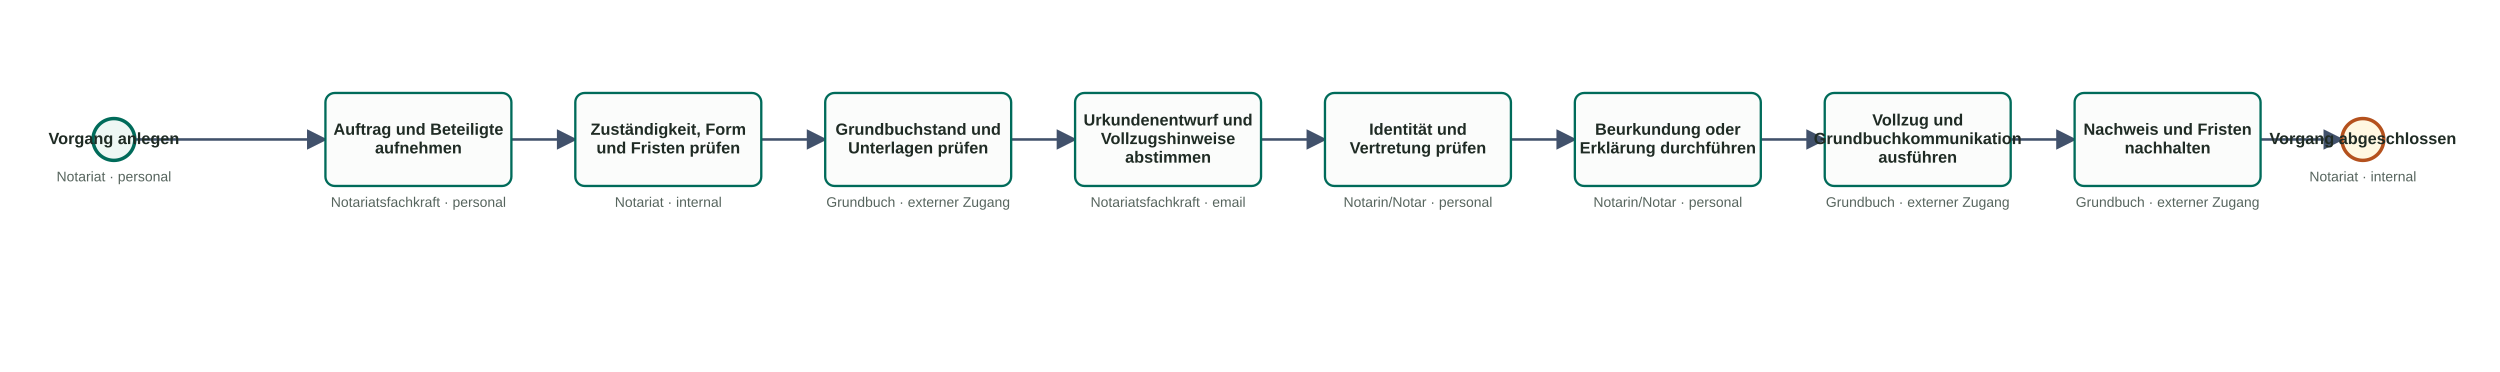
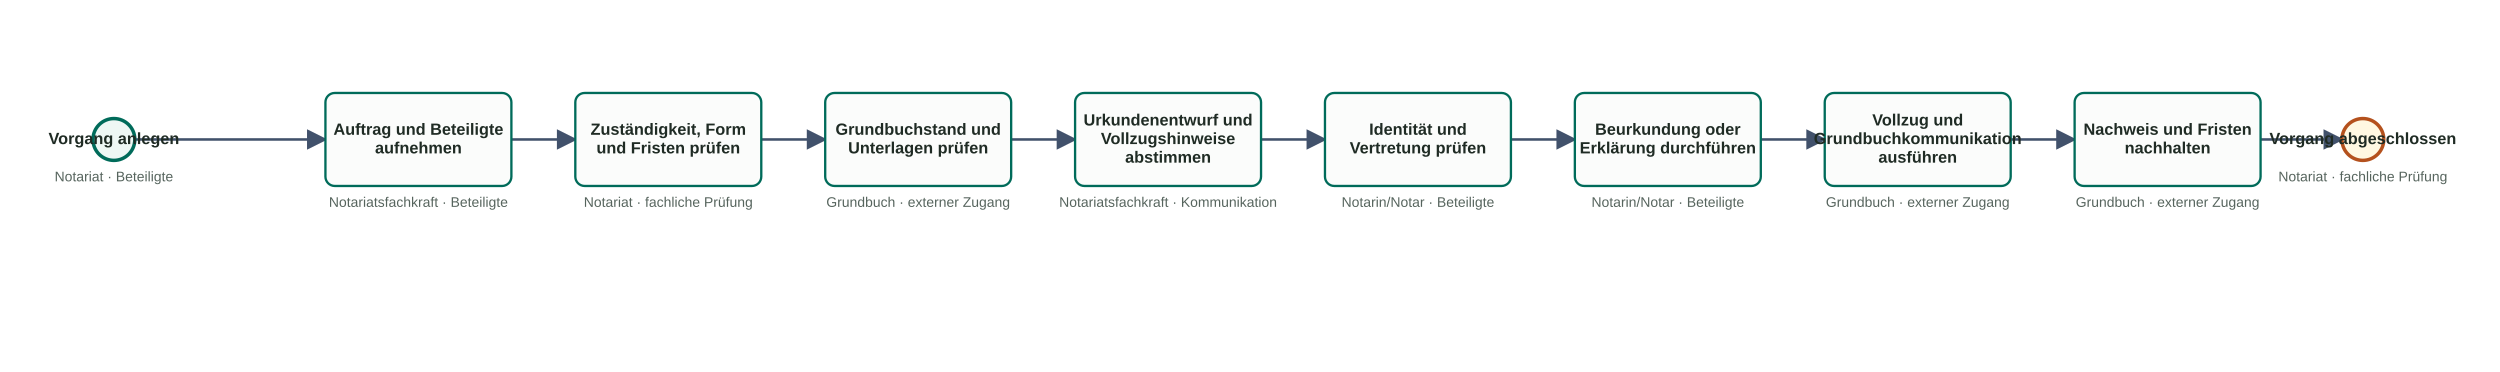
<svg xmlns="http://www.w3.org/2000/svg" class="bpmn-svg" width="2151" height="320" viewBox="50 58 2151 320" role="img" aria-label="Schenkungsvertrag / Übertragungsvertrag">
  <style>
  svg { background: #ffffff; font-family: Arial, Helvetica, sans-serif; }
  .flow { fill: none; stroke: #41516b; stroke-width: 2.2; }
  .flow-label { font-size: 13px; fill: #41516b; text-anchor: middle; font-weight: 700; }
  .node.task rect { fill: #fbfcfb; stroke: #006b5a; stroke-width: 2; }
  .node.event circle { fill: #eef7f4; stroke: #006b5a; stroke-width: 3; }
  .node.event.end circle { fill: #fff8e2; stroke: #b4511d; }
  .node.gateway polygon { fill: #fff8e2; stroke: #b4511d; stroke-width: 2; }
  .node-label { text-anchor: middle; dominant-baseline: middle; font-size: 14px; font-weight: 700; fill: #1f2b24; }
  .node-badge { text-anchor: middle; font-size: 12px; fill: #56645d; }
</style>
  <defs>
    <marker id="arrow" viewBox="0 0 10 10" refX="9" refY="5" markerWidth="8" markerHeight="8" orient="auto-start-reverse">
      <path d="M 0 0 L 10 5 L 0 10 z" fill="#41516b" />
    </marker>
  </defs>
  <polyline class="flow" points="166,178 330,178" marker-end="url(#arrow)" />
  <polyline class="flow" points="490,178 545,178" marker-end="url(#arrow)" />
  <polyline class="flow" points="705,178 760,178" marker-end="url(#arrow)" />
  <polyline class="flow" points="920,178 975,178" marker-end="url(#arrow)" />
  <polyline class="flow" points="1135,178 1190,178" marker-end="url(#arrow)" />
  <polyline class="flow" points="1350,178 1405,178" marker-end="url(#arrow)" />
  <polyline class="flow" points="1565,178 1620,178" marker-end="url(#arrow)" />
  <polyline class="flow" points="1780,178 1835,178" marker-end="url(#arrow)" />
  <polyline class="flow" points="1995,178 2065,178" marker-end="url(#arrow)" />
  <g class="node event start">
    <circle cx="148" cy="178" r="18" />
    <text class="node-label" x="148" y="178">Vorgang anlegen</text>
-     <text class="node-badge" x="148" y="214">Notariat · personal</text>
+     <text class="node-badge" x="148" y="214">Notariat · Beteiligte</text>
  </g>
  <g class="node task userTask">
    <rect x="330" y="138" width="160" height="80" rx="8" />
    <text class="node-label" x="410" y="170">Auftrag und Beteiligte</text>
    <text class="node-label" x="410" y="186">aufnehmen</text>
-     <text class="node-badge" x="410" y="236">Notariatsfachkraft · personal</text>
+     <text class="node-badge" x="410" y="236">Notariatsfachkraft · Beteiligte</text>
  </g>
  <g class="node task businessRuleTask">
    <rect x="545" y="138" width="160" height="80" rx="8" />
    <text class="node-label" x="625" y="170">Zuständigkeit, Form</text>
    <text class="node-label" x="625" y="186">und Fristen prüfen</text>
-     <text class="node-badge" x="625" y="236">Notariat · internal</text>
+     <text class="node-badge" x="625" y="236">Notariat · fachliche Prüfung</text>
  </g>
  <g class="node task userTask">
    <rect x="760" y="138" width="160" height="80" rx="8" />
    <text class="node-label" x="840" y="170">Grundbuchstand und</text>
    <text class="node-label" x="840" y="186">Unterlagen prüfen</text>
    <text class="node-badge" x="840" y="236">Grundbuch · externer Zugang</text>
  </g>
  <g class="node task userTask">
    <rect x="975" y="138" width="160" height="80" rx="8" />
    <text class="node-label" x="1055" y="162">Urkundenentwurf und</text>
    <text class="node-label" x="1055" y="178">Vollzugshinweise</text>
    <text class="node-label" x="1055" y="194">abstimmen</text>
-     <text class="node-badge" x="1055" y="236">Notariatsfachkraft · email</text>
+     <text class="node-badge" x="1055" y="236">Notariatsfachkraft · Kommunikation</text>
  </g>
  <g class="node task manualTask">
    <rect x="1190" y="138" width="160" height="80" rx="8" />
    <text class="node-label" x="1270" y="170">Identität und</text>
    <text class="node-label" x="1270" y="186">Vertretung prüfen</text>
-     <text class="node-badge" x="1270" y="236">Notarin/Notar · personal</text>
+     <text class="node-badge" x="1270" y="236">Notarin/Notar · Beteiligte</text>
  </g>
  <g class="node task manualTask">
    <rect x="1405" y="138" width="160" height="80" rx="8" />
    <text class="node-label" x="1485" y="170">Beurkundung oder</text>
    <text class="node-label" x="1485" y="186">Erklärung durchführen</text>
-     <text class="node-badge" x="1485" y="236">Notarin/Notar · personal</text>
+     <text class="node-badge" x="1485" y="236">Notarin/Notar · Beteiligte</text>
  </g>
  <g class="node task sendTask">
    <rect x="1620" y="138" width="160" height="80" rx="8" />
    <text class="node-label" x="1700" y="162">Vollzug und</text>
    <text class="node-label" x="1700" y="178">Grundbuchkommunikation</text>
    <text class="node-label" x="1700" y="194">ausführen</text>
    <text class="node-badge" x="1700" y="236">Grundbuch · externer Zugang</text>
  </g>
  <g class="node task userTask">
    <rect x="1835" y="138" width="160" height="80" rx="8" />
    <text class="node-label" x="1915" y="170">Nachweis und Fristen</text>
    <text class="node-label" x="1915" y="186">nachhalten</text>
    <text class="node-badge" x="1915" y="236">Grundbuch · externer Zugang</text>
  </g>
  <g class="node event end">
    <circle cx="2083" cy="178" r="18" />
    <text class="node-label" x="2083" y="178">Vorgang abgeschlossen</text>
-     <text class="node-badge" x="2083" y="214">Notariat · internal</text>
+     <text class="node-badge" x="2083" y="214">Notariat · fachliche Prüfung</text>
  </g>
</svg>
